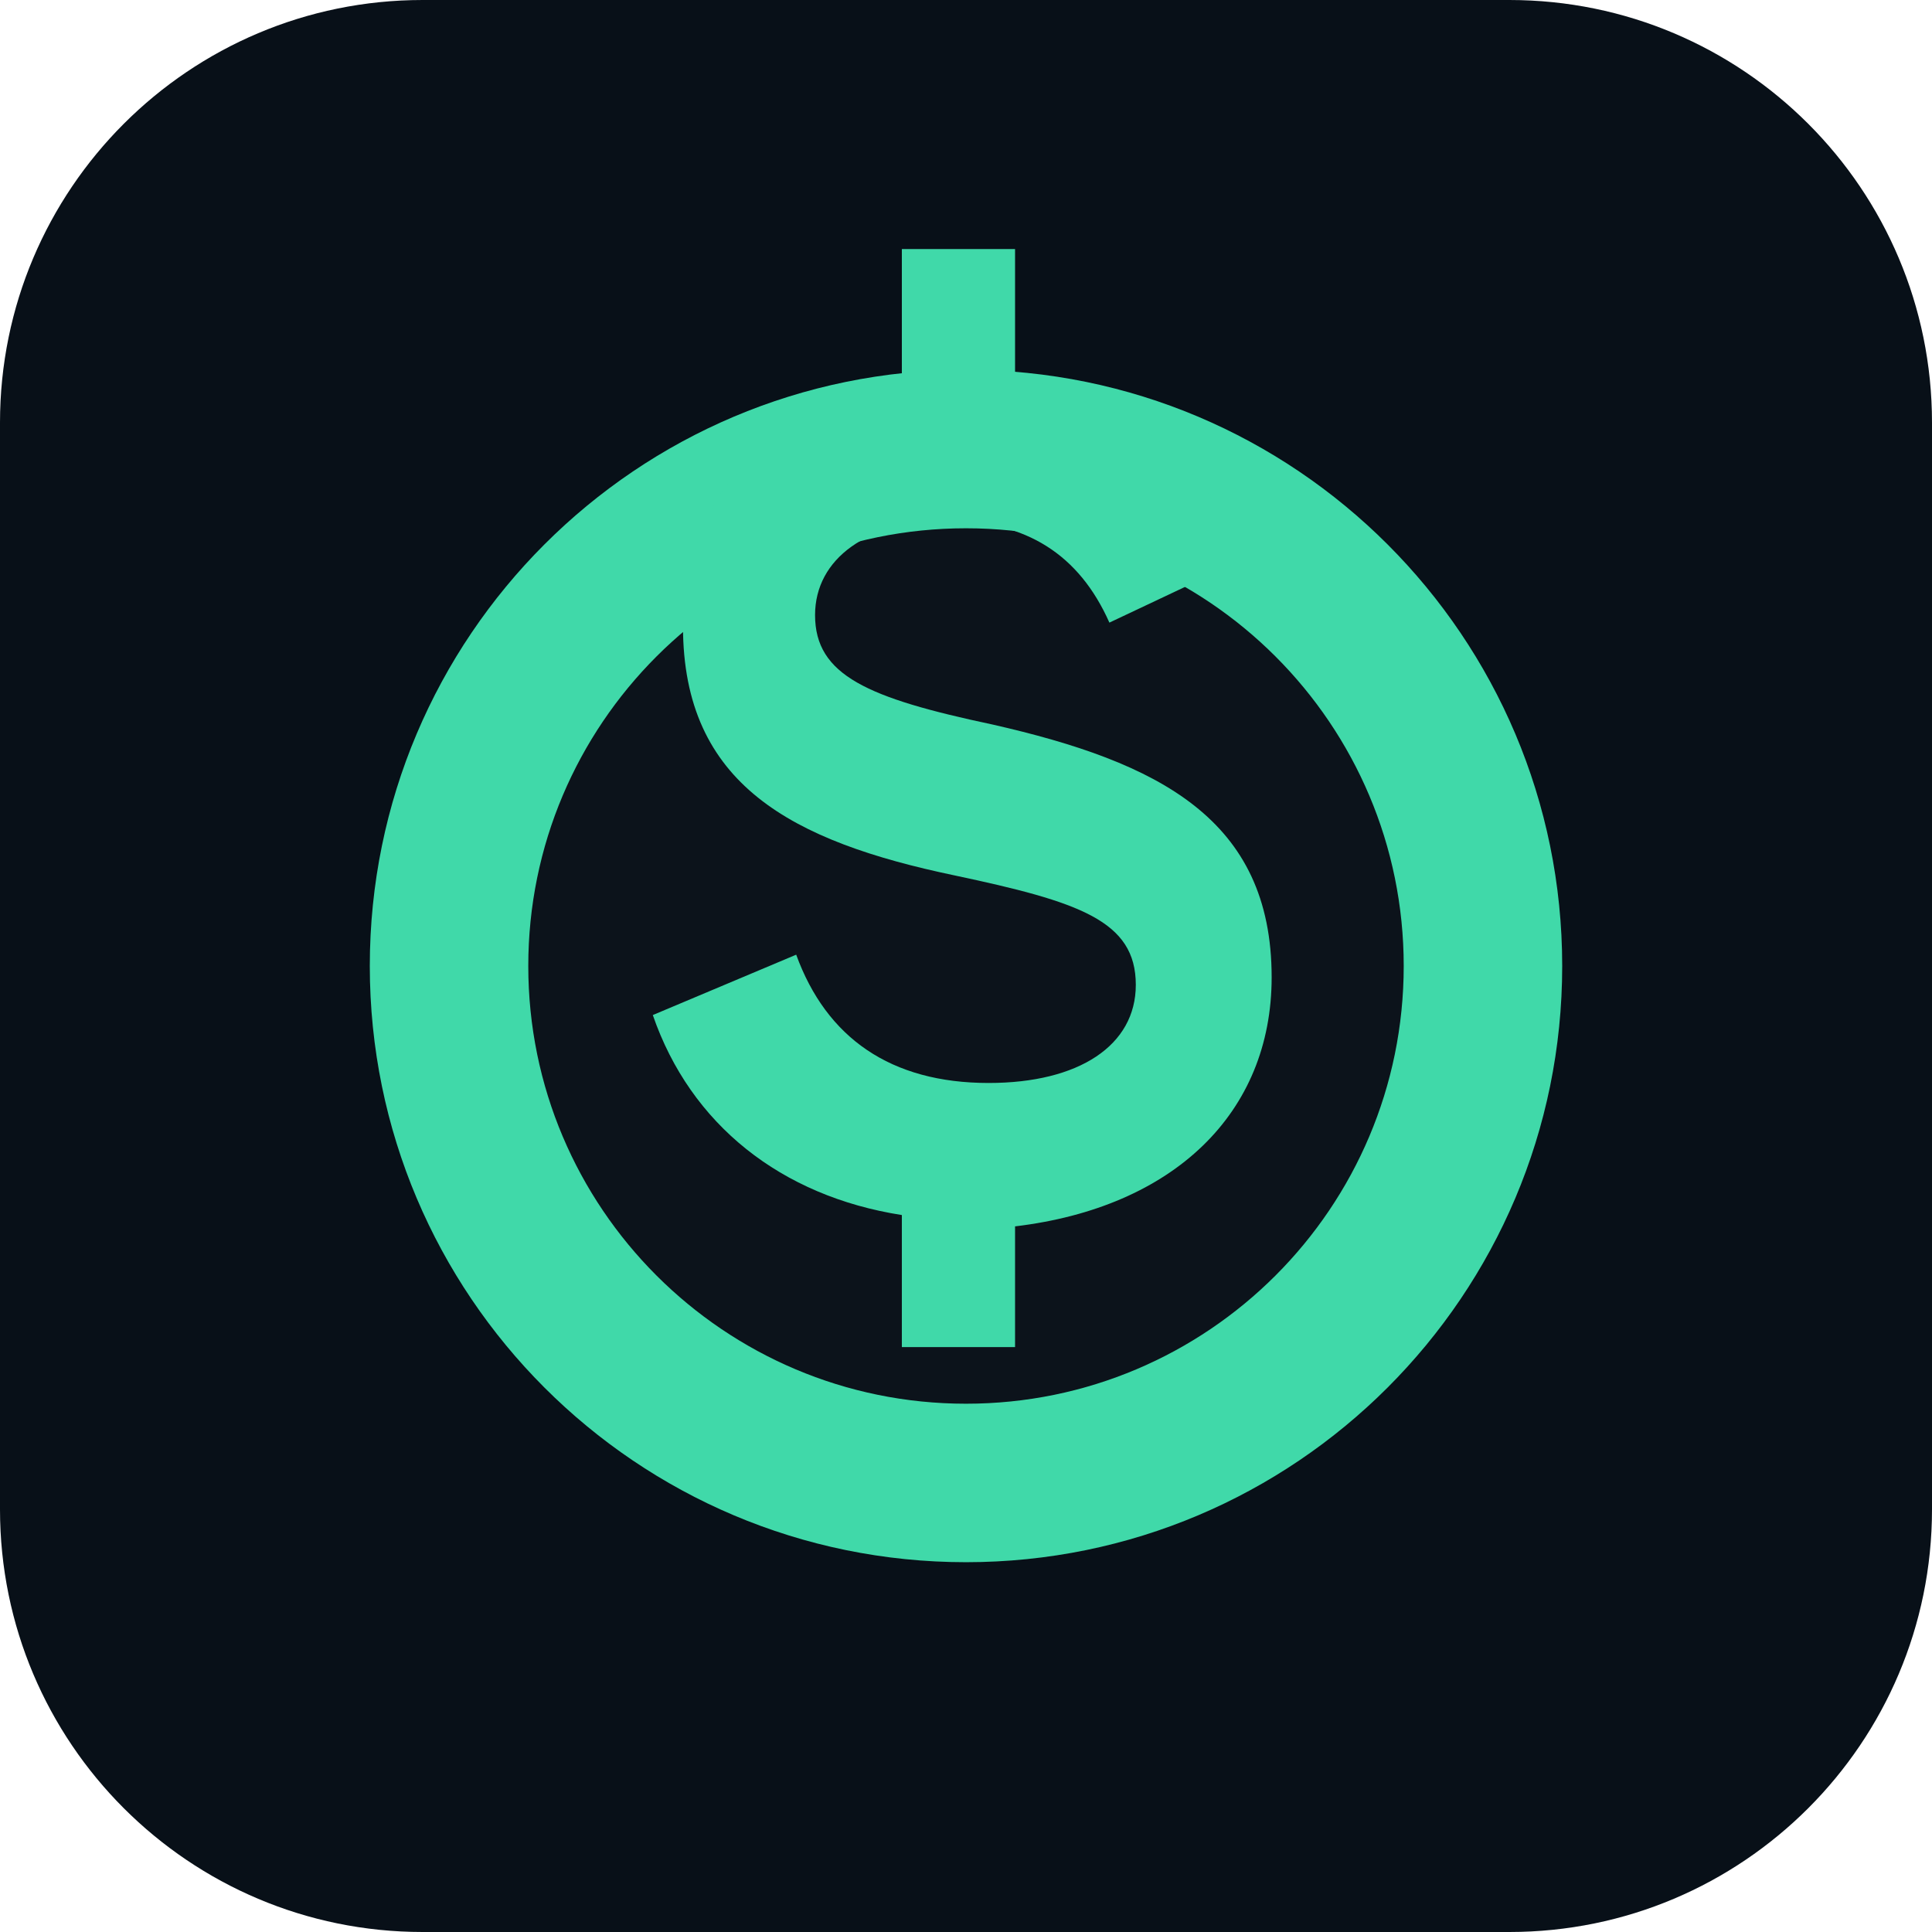
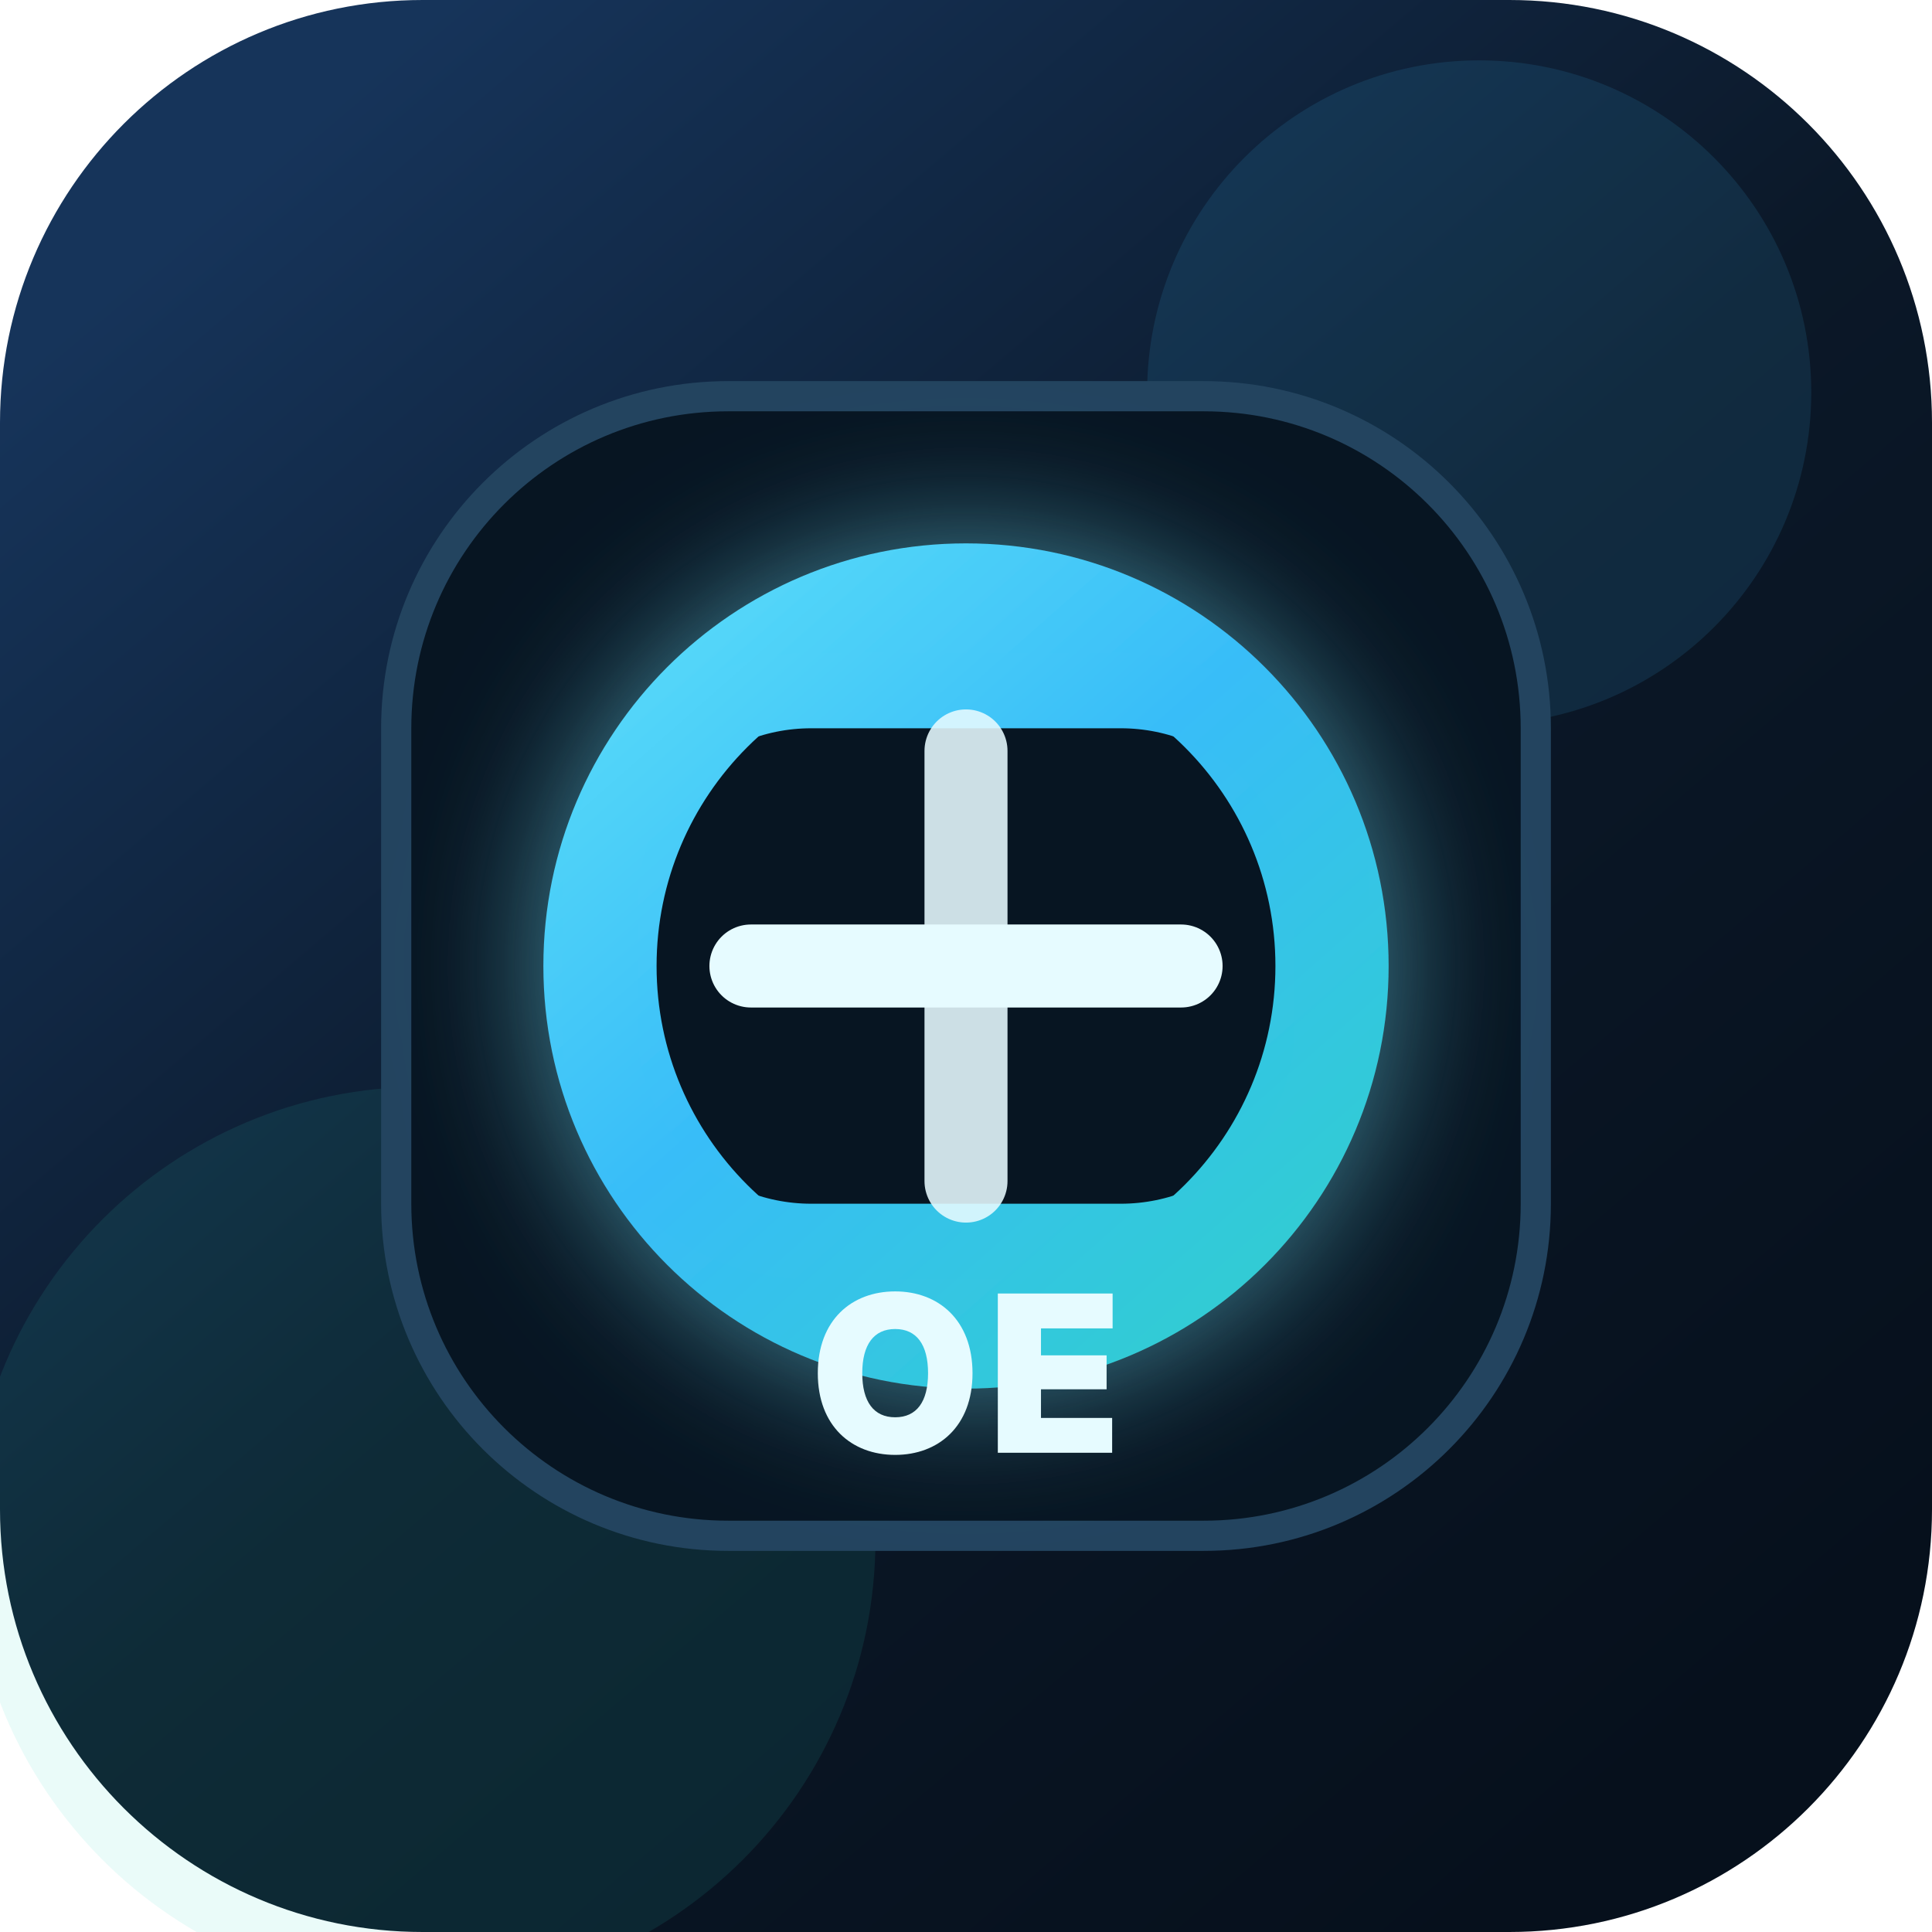
- <svg xmlns="http://www.w3.org/2000/svg" viewBox="0 0 512 512">
-   <rect width="512" height="512" rx="112" fill="#081018" />
-   <circle cx="256" cy="256" r="158" fill="#40d9a9" />
-   <circle cx="256" cy="256" r="116" fill="#0c131b" />
-   <path fill="#40d9a9" d="M269 357h-30v-35c-32-5-56-24-66-53l38-16c8 22 25 34 51 34 24 0 39-10 39-26 0-17-15-22-48-29-43-9-72-24-72-66 0-34 23-58 58-65V66h30v34c28 5 49 21 61 48l-36 17c-8-18-22-27-43-27-21 0-35 10-35 25 0 16 14 22 47 29 44 10 74 25 74 67 0 36-26 61-68 66v32Z" />
+ <svg xmlns="http://www.w3.org/2000/svg" viewBox="0 0 512 512" role="img" aria-label="Oskars Ekonomi">
+   <defs>
+     <linearGradient id="bg" x1="72" y1="40" x2="440" y2="472" gradientUnits="userSpaceOnUse">
+       <stop offset="0" stop-color="#16345a" />
+       <stop offset=".5" stop-color="#0b1828" />
+       <stop offset="1" stop-color="#06101c" />
+     </linearGradient>
+     <linearGradient id="accent" x1="137" y1="116" x2="382" y2="394" gradientUnits="userSpaceOnUse">
+       <stop offset="0" stop-color="#67e8f9" />
+       <stop offset=".46" stop-color="#38bdf8" />
+       <stop offset="1" stop-color="#2dd4bf" />
+     </linearGradient>
+     <filter id="glow" x="-30%" y="-30%" width="160%" height="160%">
+       <feGaussianBlur stdDeviation="18" result="blur" />
+       <feColorMatrix in="blur" type="matrix" values="0 0 0 0 0.18 0 0 0 0 0.78 0 0 0 0 0.95 0 0 0 .55 0" />
+       <feBlend in="SourceGraphic" />
+     </filter>
+   </defs>
+   <rect width="512" height="512" rx="112" fill="url(#bg)" />
+   <circle cx="392" cy="104" r="88" fill="#38bdf8" opacity=".12" />
+   <circle cx="112" cy="408" r="120" fill="#2dd4bf" opacity=".1" />
+   <rect x="105" y="105" width="302" height="302" rx="88" fill="#071522" stroke="#23445f" stroke-width="8" />
+   <circle cx="256" cy="256" r="112" fill="url(#accent)" filter="url(#glow)" />
+   <circle cx="256" cy="256" r="82" fill="#071522" />
+   <path d="M215 183h82c31 0 56 25 56 56v34c0 31-25 56-56 56h-82c-31 0-56-25-56-56v-34c0-31 25-56 56-56Z" fill="none" stroke="url(#accent)" stroke-width="20" />
+   <path d="M199 256h114" stroke="#e6fbff" stroke-width="22" stroke-linecap="round" />
+   <path d="M256 199v114" stroke="#e6fbff" stroke-width="22" stroke-linecap="round" opacity=".88" />
+   <text x="256" y="385" text-anchor="middle" font-family="Inter, Arial, sans-serif" font-size="58" font-weight="900" letter-spacing="2" fill="#e6fbff">OE</text>
</svg>
